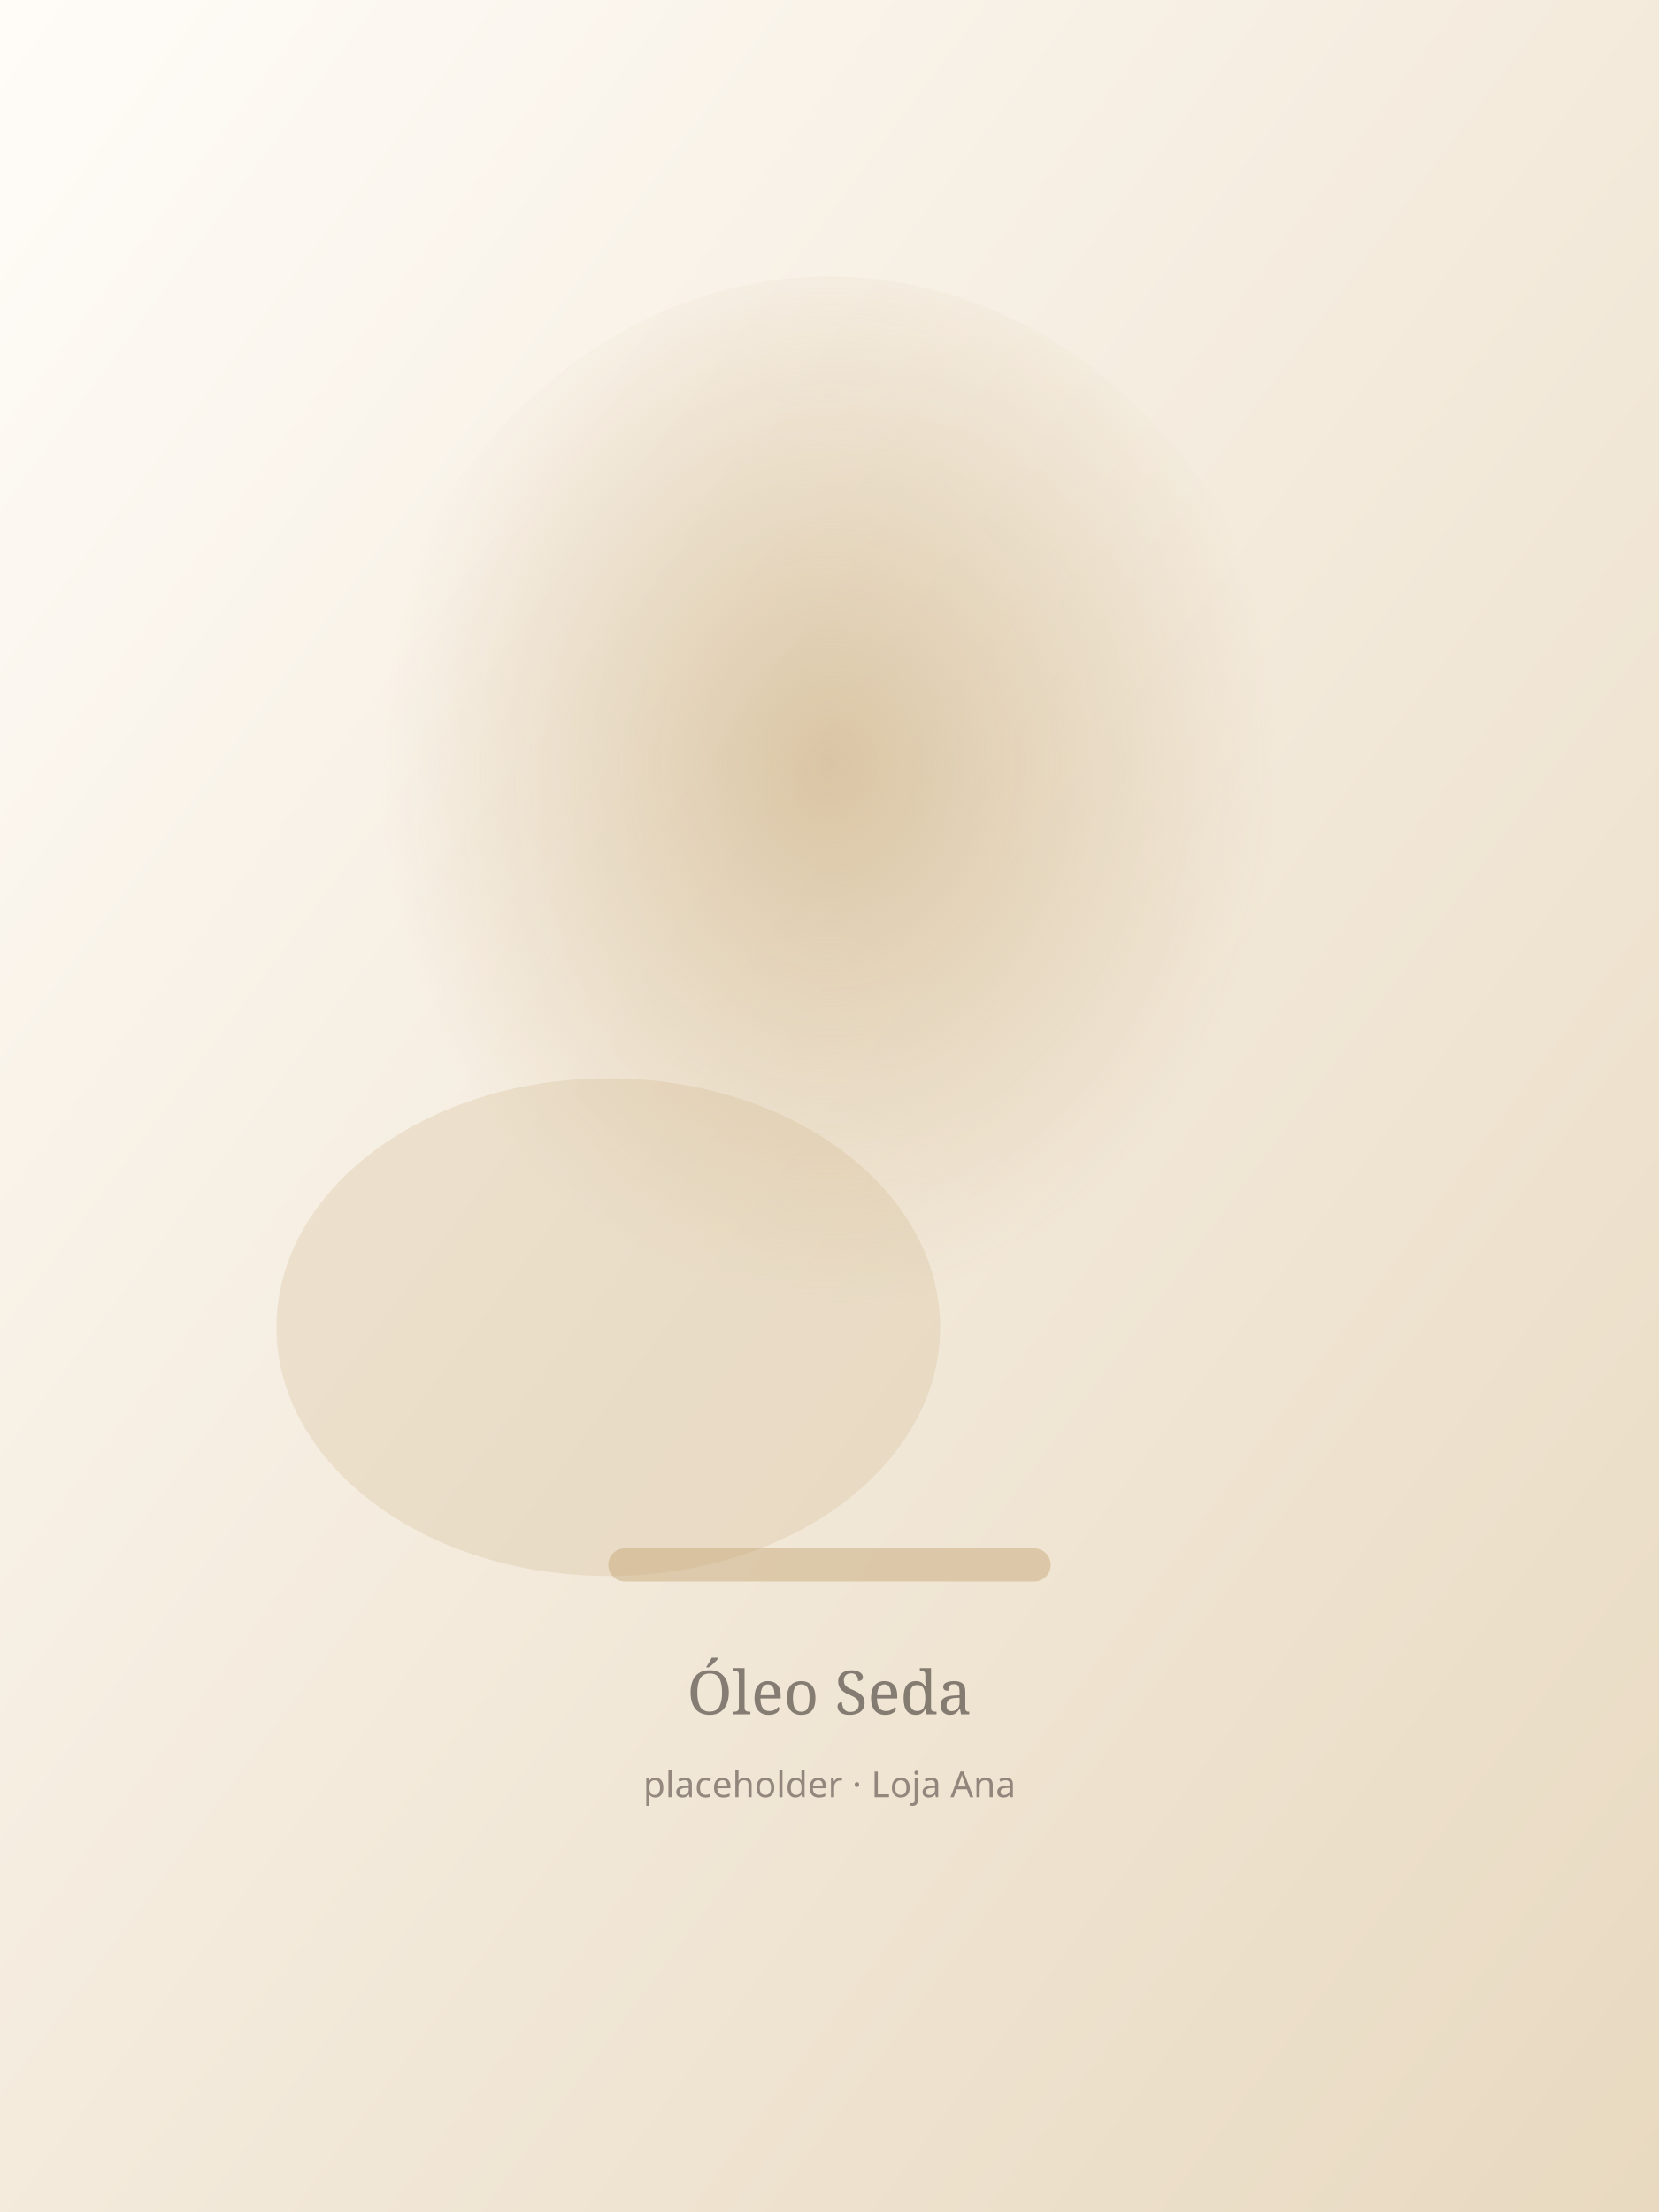
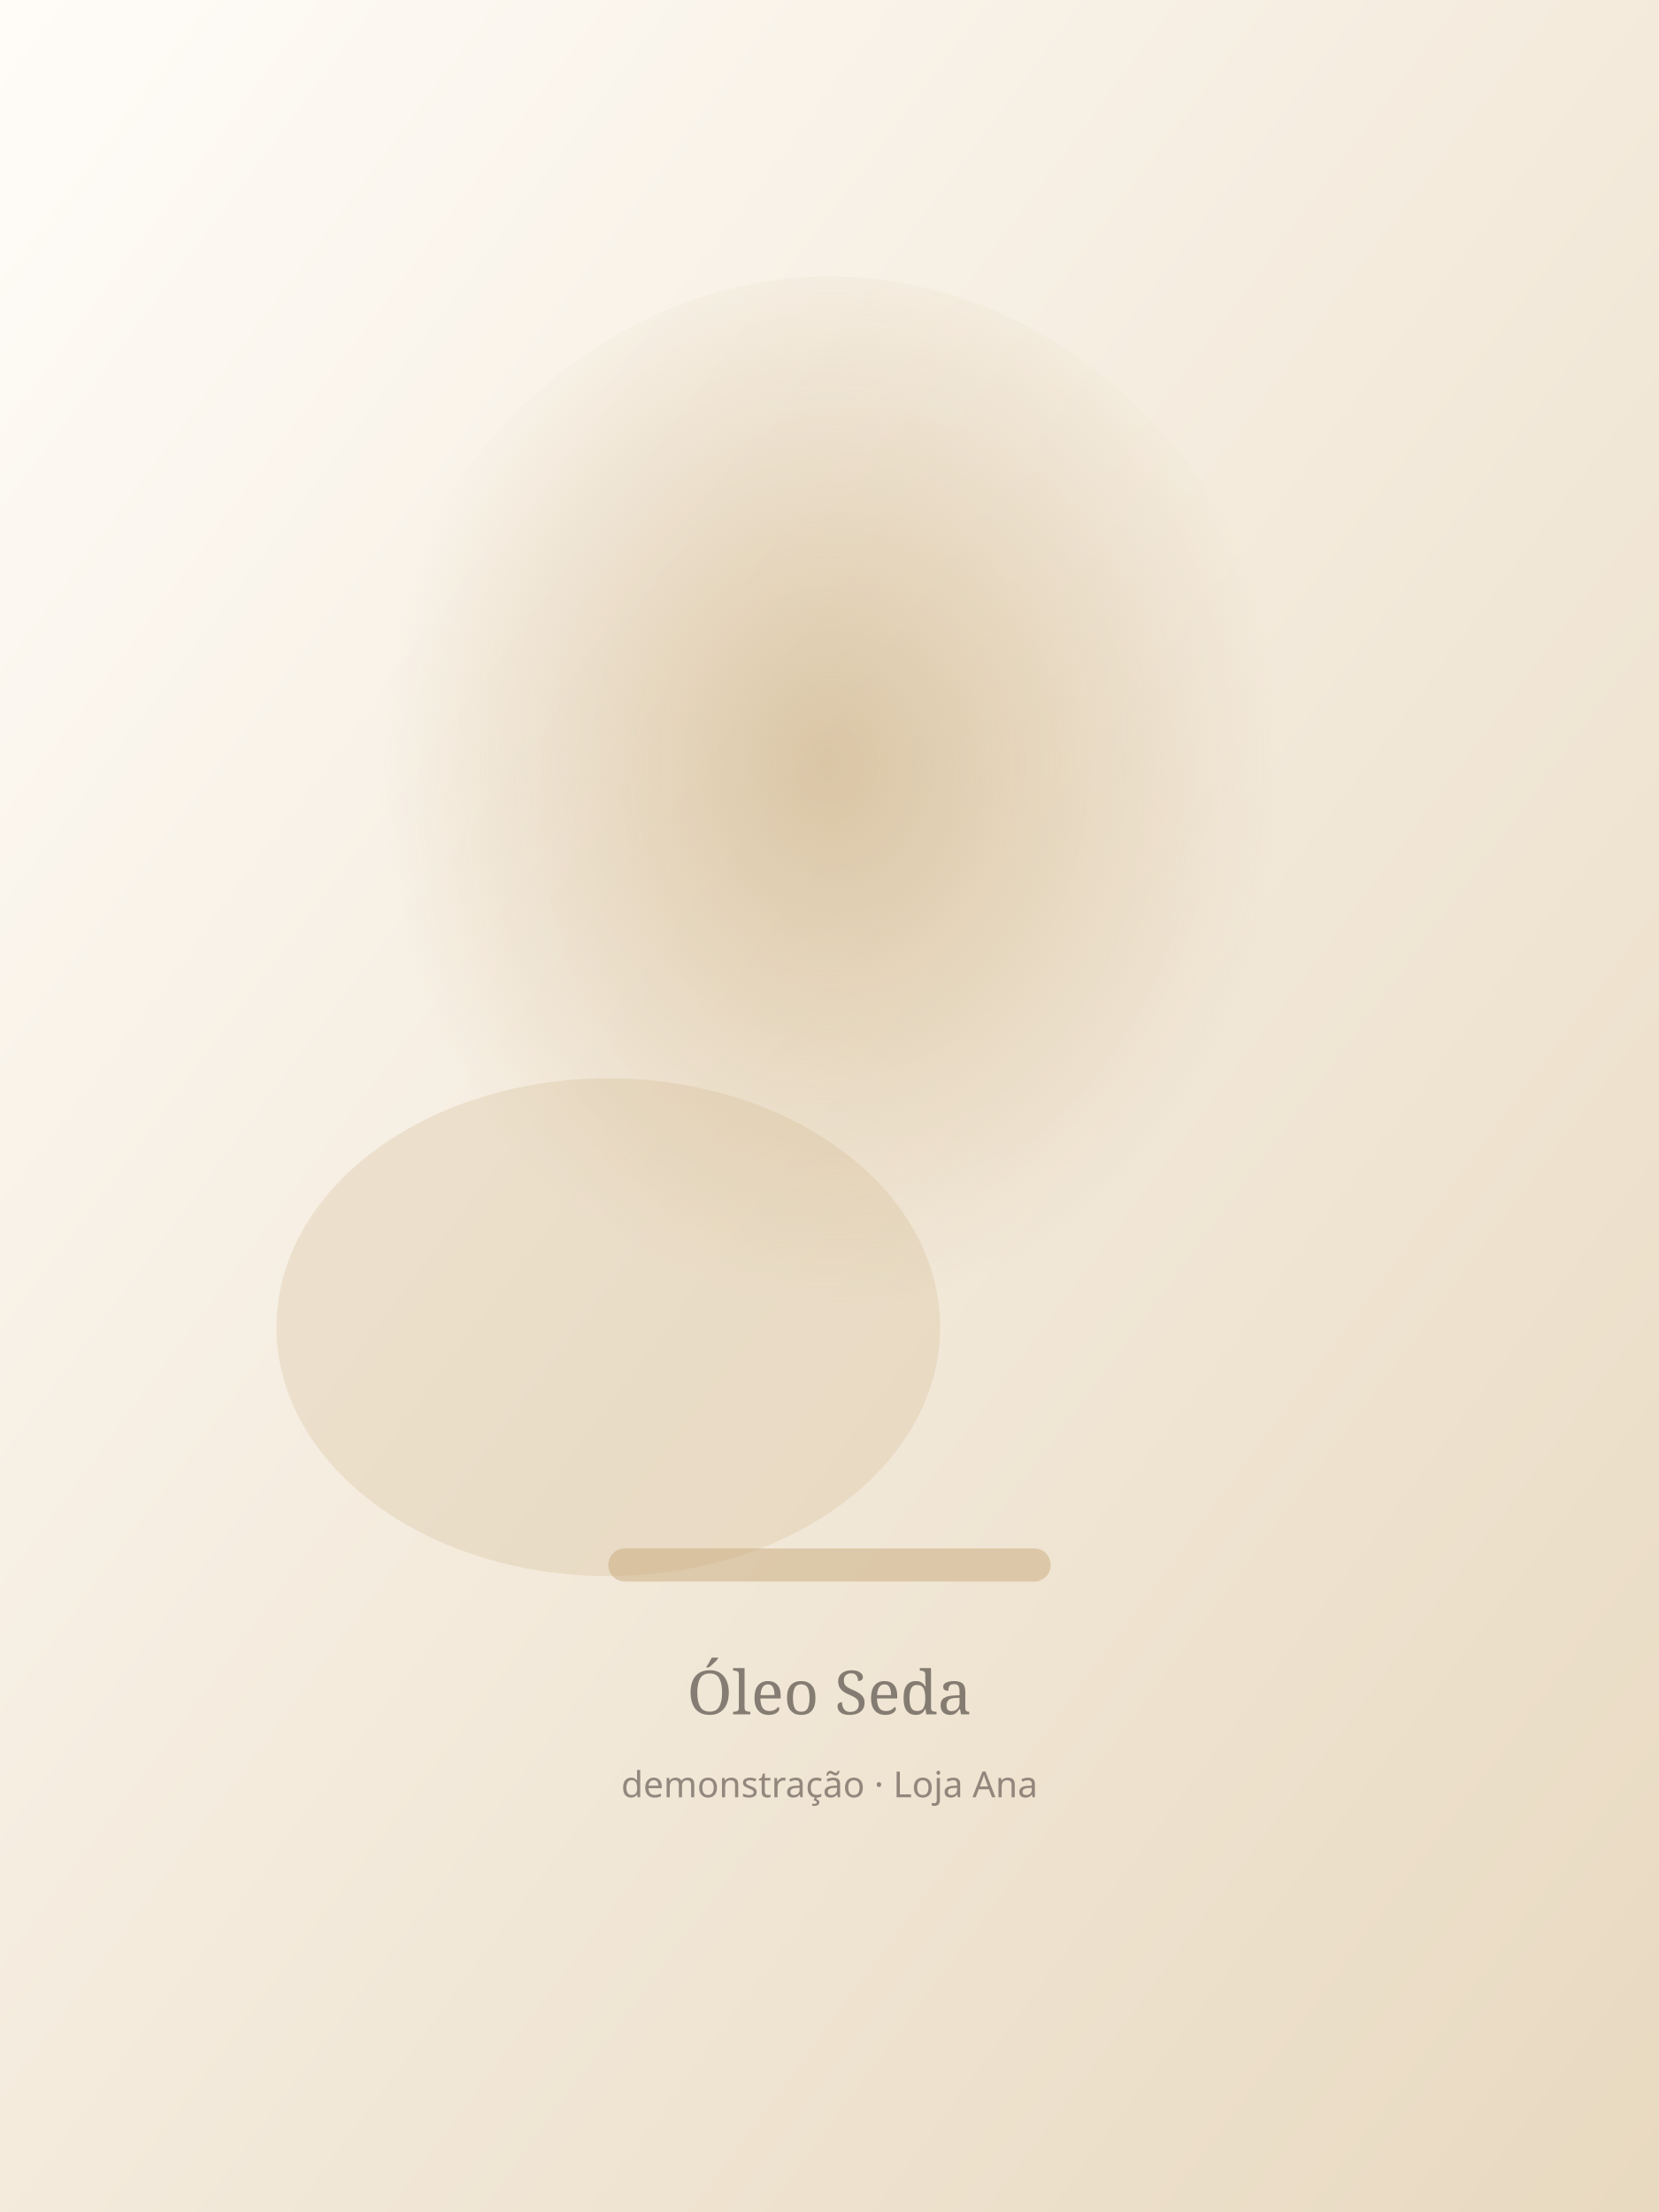
<svg xmlns="http://www.w3.org/2000/svg" width="600" height="800" viewBox="0 0 600 800" role="img" aria-label="Óleo Seda">
  <defs>
    <linearGradient id="bg" x1="0" y1="0" x2="1" y2="1">
      <stop offset="0%" stop-color="#FFFCF8" />
      <stop offset="100%" stop-color="#E8D9C0" />
    </linearGradient>
    <radialGradient id="blob" cx="50%" cy="40%" r="45%">
      <stop offset="0%" stop-color="#C4A574" stop-opacity="0.55" />
      <stop offset="100%" stop-color="#C4A574" stop-opacity="0" />
    </radialGradient>
  </defs>
  <rect width="600" height="800" fill="url(#bg)" />
  <ellipse cx="300" cy="320" rx="180" ry="220" fill="url(#blob)" />
  <ellipse cx="220" cy="480" rx="120" ry="90" fill="#C4A574" opacity="0.2" />
  <rect x="220" y="560" width="160" height="12" rx="6" fill="#C4A574" opacity="0.45" />
  <text x="300" y="620" text-anchor="middle" font-family="Georgia, serif" font-size="22" fill="#2C2421" opacity="0.55">Óleo Seda</text>
-   <text x="300" y="650" text-anchor="middle" font-family="system-ui,sans-serif" font-size="13" fill="#6B5E58" opacity="0.7">placeholder · Loja Ana</text>
+   <text x="300" y="650" text-anchor="middle" font-family="system-ui,sans-serif" font-size="13" fill="#6B5E58" opacity="0.7">demonstração · Loja Ana</text>
</svg>
